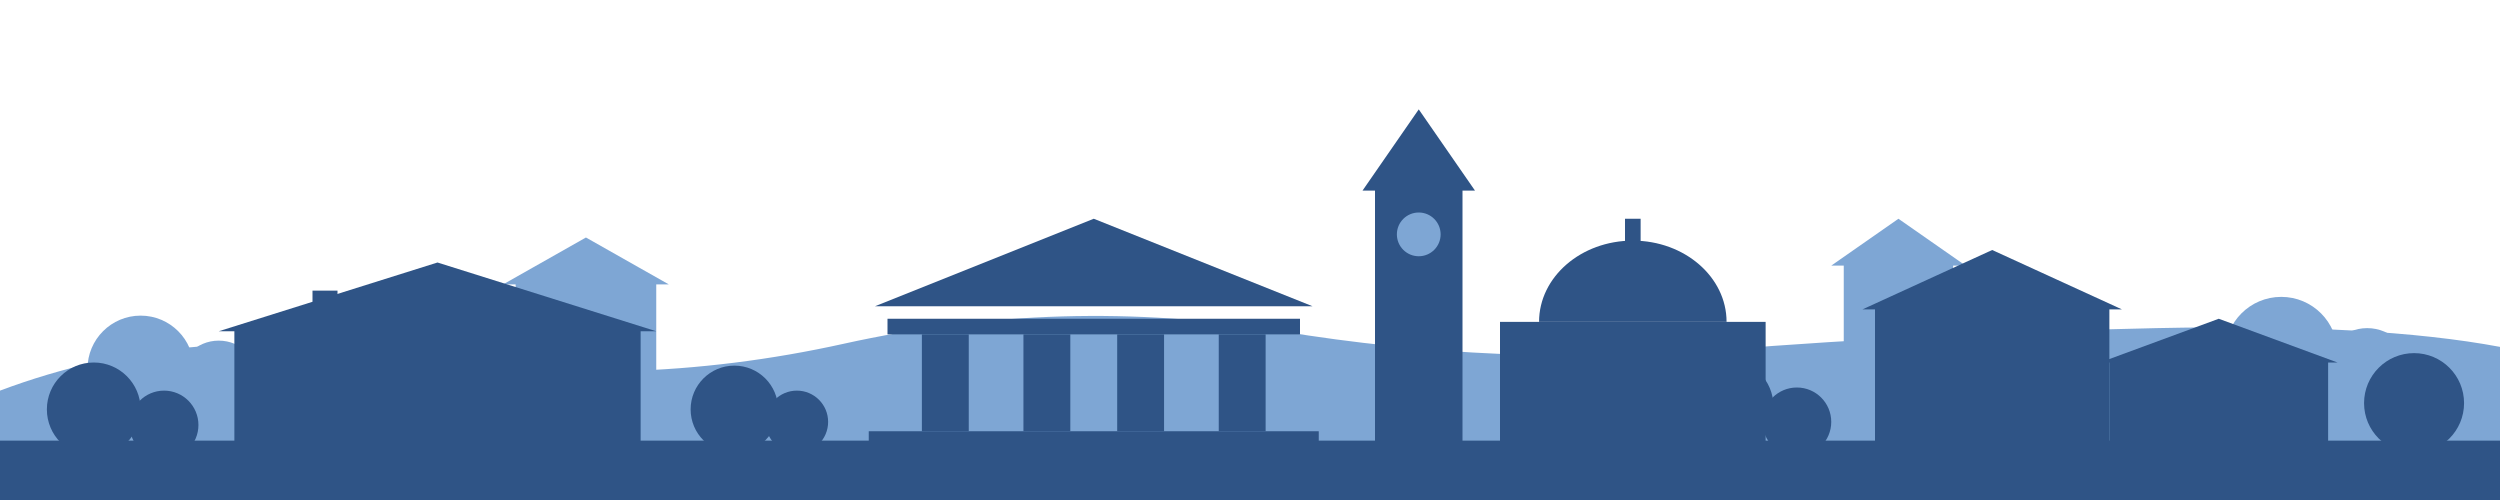
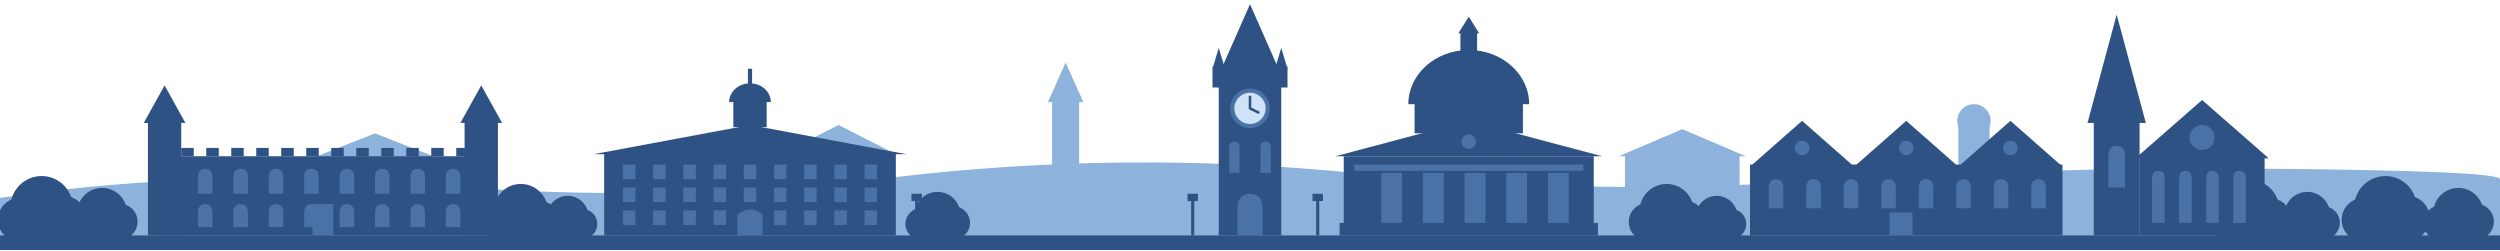
- <svg xmlns="http://www.w3.org/2000/svg" viewBox="0 0 1600 320" preserveAspectRatio="xMidYMax slice">
-   <g fill="#7ea6d4">
-     <path d="M0 250 Q120 205 260 228 T540 220 T820 212 T1100 224 T1380 210 T1600 222 V320 H0Z" />
-     <circle cx="90" cy="236" r="34" />
-     <circle cx="140" cy="244" r="26" />
-     <circle cx="1460" cy="226" r="36" />
-     <circle cx="1515" cy="238" r="28" />
-     <rect x="1180" y="168" width="70" height="70" />
-     <path d="M1172 170 1215 140 1258 170Z" />
-     <rect x="330" y="180" width="90" height="60" />
-     <path d="M322 182 375 152 428 182Z" />
+ <svg xmlns="http://www.w3.org/2000/svg" viewBox="0 0 2400 240">
+   <g fill="#8db3dc">
+     <path d="M0 190Q200 160 420 178T860 170T1300 166T1740 174T2180 162T2400 172V240H0Z" />
+     <rect x="300" y="152" width="120" height="74" />
+     <path d="M294 154L360.0 128L426 154Z" />
+     <rect x="760" y="144" width="90" height="82" />
+     <path d="M754 146L805.0 120L856 146Z" />
+     <rect x="1560" y="148" width="110" height="78" />
+     <path d="M1554 150L1615.0 124L1676 150Z" />
+     <rect x="2040" y="156" width="130" height="70" />
+     <path d="M2034 158L2105.0 132L2176 158Z" />
+     <rect x="1010" y="96" width="26" height="120" />
+     <path d="M1006 98L1023 60L1040 98Z" />
+     <rect x="1880" y="120" width="30" height="100" />
+     <circle cx="1895" cy="116" r="16" />
  </g>
-   <g fill="#2f5486">
-     <rect x="0" y="282" width="1600" height="38" />
-     <circle cx="60" cy="262" r="30" />
-     <circle cx="105" cy="272" r="22" />
-     <circle cx="470" cy="262" r="28" />
-     <circle cx="510" cy="270" r="20" />
-     <circle cx="1105" cy="260" r="30" />
-     <circle cx="1150" cy="270" r="22" />
-     <circle cx="1545" cy="258" r="32" />
-     <rect x="150" y="210" width="260" height="76" />
-     <path d="M140 212 280 168 420 212Z" />
-     <rect x="200" y="186" width="16" height="22" />
-     <path d="M560 196 700 140 840 196Z" />
-     <rect x="568" y="204" width="264" height="10" />
-     <rect x="590" y="214" width="30" height="62" />
-     <rect x="655" y="214" width="30" height="62" />
-     <rect x="715" y="214" width="30" height="62" />
-     <rect x="780" y="214" width="30" height="62" />
-     <rect x="556" y="276" width="288" height="10" />
-     <rect x="880" y="120" width="56" height="166" />
-     <path d="M872 122 908 70 944 122Z" />
-     <circle cx="908" cy="150" r="14" fill="#7ea6d4" />
-     <rect x="960" y="206" width="170" height="80" />
-     <path d="M985 206 A60 52 0 0 1 1105 206Z" />
-     <rect x="1040" y="140" width="10" height="20" />
-     <rect x="1200" y="196" width="150" height="90" />
-     <path d="M1192 198 1275 160 1358 198Z" />
-     <rect x="1350" y="230" width="140" height="56" />
-     <path d="M1344 232 1420 204 1496 232Z" />
+   <g fill="#2d5283">
+     <circle cx="40" cy="199.0" r="30" />
+     <circle cx="19.0" cy="211.0" r="21.0" />
+     <circle cx="61.0" cy="209.5" r="21.6" />
+     <rect x="37" y="214.0" width="6" height="12.0" />
+     <circle cx="98" cy="204.4" r="24" />
+     <circle cx="81.2" cy="214.0" r="16.8" />
+     <circle cx="114.8" cy="212.8" r="17.28" />
+     <rect x="95" y="216.4" width="6" height="9.6" />
+     <circle cx="500" cy="202.6" r="26" />
+     <circle cx="481.8" cy="213.0" r="18.2" />
+     <circle cx="518.2" cy="211.7" r="18.72" />
+     <rect x="497" y="215.6" width="6" height="10.4" />
+     <circle cx="545" cy="208.0" r="20" />
+     <circle cx="531.0" cy="216.0" r="14.0" />
+     <circle cx="559.0" cy="215.0" r="14.4" />
+     <rect x="542" y="218.0" width="6" height="8.0" />
+     <circle cx="900" cy="206.2" r="22" />
+     <circle cx="884.6" cy="215.0" r="15.4" />
+     <circle cx="915.4" cy="213.9" r="15.84" />
+     <rect x="897" y="217.2" width="6" height="8.8" />
+     <circle cx="1600" cy="202.6" r="26" />
+     <circle cx="1581.8" cy="213.0" r="18.2" />
+     <circle cx="1618.2" cy="211.7" r="18.72" />
+     <rect x="1597" y="215.6" width="6" height="10.4" />
+     <circle cx="1648" cy="208.0" r="20" />
+     <circle cx="1634.0" cy="216.0" r="14.0" />
+     <circle cx="1662.0" cy="215.0" r="14.4" />
+     <rect x="1645" y="218.0" width="6" height="8.0" />
+     <circle cx="2160" cy="200.8" r="28" />
+     <circle cx="2140.4" cy="212.0" r="19.6" />
+     <circle cx="2179.6" cy="210.6" r="20.16" />
+     <rect x="2157" y="214.8" width="6" height="11.2" />
+     <circle cx="2215" cy="206.2" r="22" />
+     <circle cx="2199.6" cy="215.0" r="15.4" />
+     <circle cx="2230.4" cy="213.9" r="15.84" />
+     <rect x="2212" y="217.2" width="6" height="8.8" />
+     <circle cx="2290" cy="199.0" r="30" />
+     <circle cx="2269.0" cy="211.0" r="21.0" />
+     <circle cx="2311.0" cy="209.5" r="21.6" />
+     <rect x="2287" y="214.0" width="6" height="12.0" />
+     <circle cx="2360" cy="204.4" r="24" />
+     <circle cx="2343.2" cy="214.0" r="16.8" />
+     <circle cx="2376.8" cy="212.8" r="17.28" />
+     <rect x="2357" y="216.4" width="6" height="9.6" />
+     <rect x="878.5" y="192" width="3" height="34" />
+     <rect x="875" y="186" width="10" height="7" />
+     <rect x="1143.5" y="192" width="3" height="34" />
+     <rect x="1140" y="186" width="10" height="7" />
+     <rect x="1263.5" y="192" width="3" height="34" />
+     <rect x="1260" y="186" width="10" height="7" />
+     <rect x="2138.5" y="192" width="3" height="34" />
+     <rect x="2135" y="186" width="10" height="7" />
+     <rect x="150" y="150" width="320" height="76" />
+     <rect x="150" y="142" width="12" height="8" />
+     <rect x="174" y="142" width="12" height="8" />
+     <rect x="198" y="142" width="12" height="8" />
+     <rect x="222" y="142" width="12" height="8" />
+     <rect x="246" y="142" width="12" height="8" />
+     <rect x="270" y="142" width="12" height="8" />
+     <rect x="294" y="142" width="12" height="8" />
+     <rect x="318" y="142" width="12" height="8" />
+     <rect x="342" y="142" width="12" height="8" />
+     <rect x="366" y="142" width="12" height="8" />
+     <rect x="390" y="142" width="12" height="8" />
+     <rect x="414" y="142" width="12" height="8" />
+     <rect x="438" y="142" width="12" height="8" />
+     <rect x="142" y="116" width="32" height="110" />
+     <path d="M138 118L158 82L178 118Z" />
+     <rect x="446" y="116" width="32" height="110" />
+     <path d="M442 118L462 82L482 118Z" />
+     <rect x="580" y="146" width="280" height="80" />
+     <path d="M570 148L720 120L870 148Z" />
+     <rect x="704" y="96" width="32" height="26" />
+     <path d="M700 98A20 18 0 0 1 740 98Z" />
+     <rect x="718" y="66" width="4" height="16" />
+     <rect x="1170" y="70" width="60" height="156" />
+     <rect x="1164" y="64" width="12" height="20" />
+     <path d="M1164 66L1170 46L1176 66Z" />
+     <rect x="1224" y="64" width="12" height="20" />
+     <path d="M1224 66L1230 46L1236 66Z" />
+     <path d="M1170 72L1200 4L1230 72Z" />
+     <rect x="1358" y="98" width="104" height="30" />
+     <path d="M1352 100A58 52 0 0 1 1468 100Z" />
+     <rect x="1402" y="30" width="16" height="20" />
+     <path d="M1400 32L1410 16L1420 32Z" />
+     <rect x="1290" y="150" width="240" height="76" />
+     <path d="M1282 150L1410 116L1538 150Z" />
+     <rect x="1306" y="164" width="20" height="50" />
+     <rect x="1346" y="164" width="20" height="50" />
+     <rect x="1386" y="164" width="20" height="50" />
+     <rect x="1426" y="164" width="20" height="50" />
+     <rect x="1466" y="164" width="20" height="50" />
+     <rect x="1506" y="164" width="20" height="50" />
+     <rect x="1286" y="214" width="248" height="12" />
+     <rect x="1680" y="158" width="300" height="68" />
+     <path d="M1680 160L1730 116L1780 160Z" />
+     <path d="M1780 160L1830 116L1880 160Z" />
+     <path d="M1880 160L1930 116L1980 160Z" />
+     <rect x="2010" y="116" width="44" height="110" />
+     <path d="M2004 118L2032 14L2060 118Z" />
+     <rect x="2054" y="150" width="120" height="76" />
+     <path d="M2050 152L2114 96L2178 152Z" />
  </g>
+   <g fill="#4a72a6">
+     <path d="M190 186V170.4Q190 162 197.0 162Q204 162 204 170.4V186Z" />
+     <path d="M190 218V204.4Q190 196 197.0 196Q204 196 204 204.4V218Z" />
+     <path d="M224 186V170.4Q224 162 231.0 162Q238 162 238 170.4V186Z" />
+     <path d="M224 218V204.4Q224 196 231.0 196Q238 196 238 204.4V218Z" />
+     <path d="M258 186V170.4Q258 162 265.0 162Q272 162 272 170.4V186Z" />
+     <path d="M258 218V204.4Q258 196 265.0 196Q272 196 272 204.4V218Z" />
+     <path d="M292 186V170.4Q292 162 299.0 162Q306 162 306 170.4V186Z" />
+     <path d="M292 218V204.4Q292 196 299.0 196Q306 196 306 204.4V218Z" />
+     <path d="M326 186V170.4Q326 162 333.0 162Q340 162 340 170.4V186Z" />
+     <path d="M326 218V204.4Q326 196 333.0 196Q340 196 340 204.4V218Z" />
+     <path d="M360 186V170.4Q360 162 367.0 162Q374 162 374 170.4V186Z" />
+     <path d="M360 218V204.4Q360 196 367.0 196Q374 196 374 204.4V218Z" />
+     <path d="M394 186V170.4Q394 162 401.0 162Q408 162 408 170.4V186Z" />
+     <path d="M394 218V204.4Q394 196 401.0 196Q408 196 408 204.4V218Z" />
+     <path d="M428 186V170.4Q428 162 435.0 162Q442 162 442 170.4V186Z" />
+     <path d="M428 218V204.4Q428 196 435.0 196Q442 196 442 204.4V218Z" />
+     <rect x="300" y="196" width="20" height="30" />
+     <rect x="598" y="158" width="12" height="14" />
+     <rect x="627" y="158" width="12" height="14" />
+     <rect x="656" y="158" width="12" height="14" />
+     <rect x="685" y="158" width="12" height="14" />
+     <rect x="714" y="158" width="12" height="14" />
+     <rect x="743" y="158" width="12" height="14" />
+     <rect x="772" y="158" width="12" height="14" />
+     <rect x="801" y="158" width="12" height="14" />
+     <rect x="830" y="158" width="12" height="14" />
+     <rect x="598" y="180" width="12" height="14" />
+     <rect x="627" y="180" width="12" height="14" />
+     <rect x="656" y="180" width="12" height="14" />
+     <rect x="685" y="180" width="12" height="14" />
+     <rect x="714" y="180" width="12" height="14" />
+     <rect x="743" y="180" width="12" height="14" />
+     <rect x="772" y="180" width="12" height="14" />
+     <rect x="801" y="180" width="12" height="14" />
+     <rect x="830" y="180" width="12" height="14" />
+     <rect x="598" y="202" width="12" height="14" />
+     <rect x="627" y="202" width="12" height="14" />
+     <rect x="656" y="202" width="12" height="14" />
+     <rect x="685" y="202" width="12" height="14" />
+     <rect x="743" y="202" width="12" height="14" />
+     <rect x="772" y="202" width="12" height="14" />
+     <rect x="801" y="202" width="12" height="14" />
+     <rect x="830" y="202" width="12" height="14" />
+     <path d="M708 226V206Q720 196 732 206V226Z" />
+     <circle cx="1200" cy="104" r="19" />
+     <path d="M1180 166V142.0Q1180 136 1185.0 136Q1190 136 1190 142.0V166Z" />
+     <path d="M1210 166V142.0Q1210 136 1215.0 136Q1220 136 1220 142.0V166Z" />
+     <path d="M1188 226V200.4Q1188 186 1200.0 186Q1212 186 1212 200.4V226Z" />
+     <rect x="1300" y="158" width="220" height="6" />
+     <rect x="1326" y="166" width="20" height="48" />
+     <rect x="1366" y="166" width="20" height="48" />
+     <rect x="1406" y="166" width="20" height="48" />
+     <rect x="1446" y="166" width="20" height="48" />
+     <rect x="1486" y="166" width="20" height="48" />
+     <circle cx="1410" cy="136" r="7" />
+     <circle cx="1730" cy="142" r="7" />
+     <circle cx="1830" cy="142" r="7" />
+     <circle cx="1930" cy="142" r="7" />
+     <path d="M1698 200V180.4Q1698 172 1705.0 172Q1712 172 1712 180.4V200Z" />
+     <path d="M1734 200V180.4Q1734 172 1741.0 172Q1748 172 1748 180.4V200Z" />
+     <path d="M1770 200V180.4Q1770 172 1777.0 172Q1784 172 1784 180.4V200Z" />
+     <path d="M1806 200V180.4Q1806 172 1813.0 172Q1820 172 1820 180.4V200Z" />
+     <path d="M1842 200V180.4Q1842 172 1849.0 172Q1856 172 1856 180.4V200Z" />
+     <path d="M1878 200V180.4Q1878 172 1885.0 172Q1892 172 1892 180.4V200Z" />
+     <path d="M1914 200V180.4Q1914 172 1921.0 172Q1928 172 1928 180.4V200Z" />
+     <path d="M1950 200V180.4Q1950 172 1957.0 172Q1964 172 1964 180.4V200Z" />
+     <rect x="1814" y="204" width="22" height="22" />
+     <circle cx="2114" cy="132" r="12" />
+     <path d="M2066 214V171.2Q2066 164 2072.0 164Q2078 164 2078 171.2V214Z" />
+     <path d="M2092 214V171.2Q2092 164 2098.0 164Q2104 164 2104 171.2V214Z" />
+     <path d="M2118 214V171.2Q2118 164 2124.0 164Q2130 164 2130 171.2V214Z" />
+     <path d="M2144 214V171.2Q2144 164 2150.0 164Q2156 164 2156 171.2V214Z" />
+     <path d="M2024 180V149.6Q2024 140 2032.0 140Q2040 140 2040 149.6V180Z" />
+   </g>
+   <circle cx="1200" cy="104" r="15" fill="#cfe3f6" />
+   <path d="M1200 104V93M1200 104L1208 108" stroke="#2d5283" stroke-width="2.5" stroke-linecap="round" fill="none" />
+   <rect x="0" y="226" width="2400" height="14" fill="#2d5283" />
</svg>
